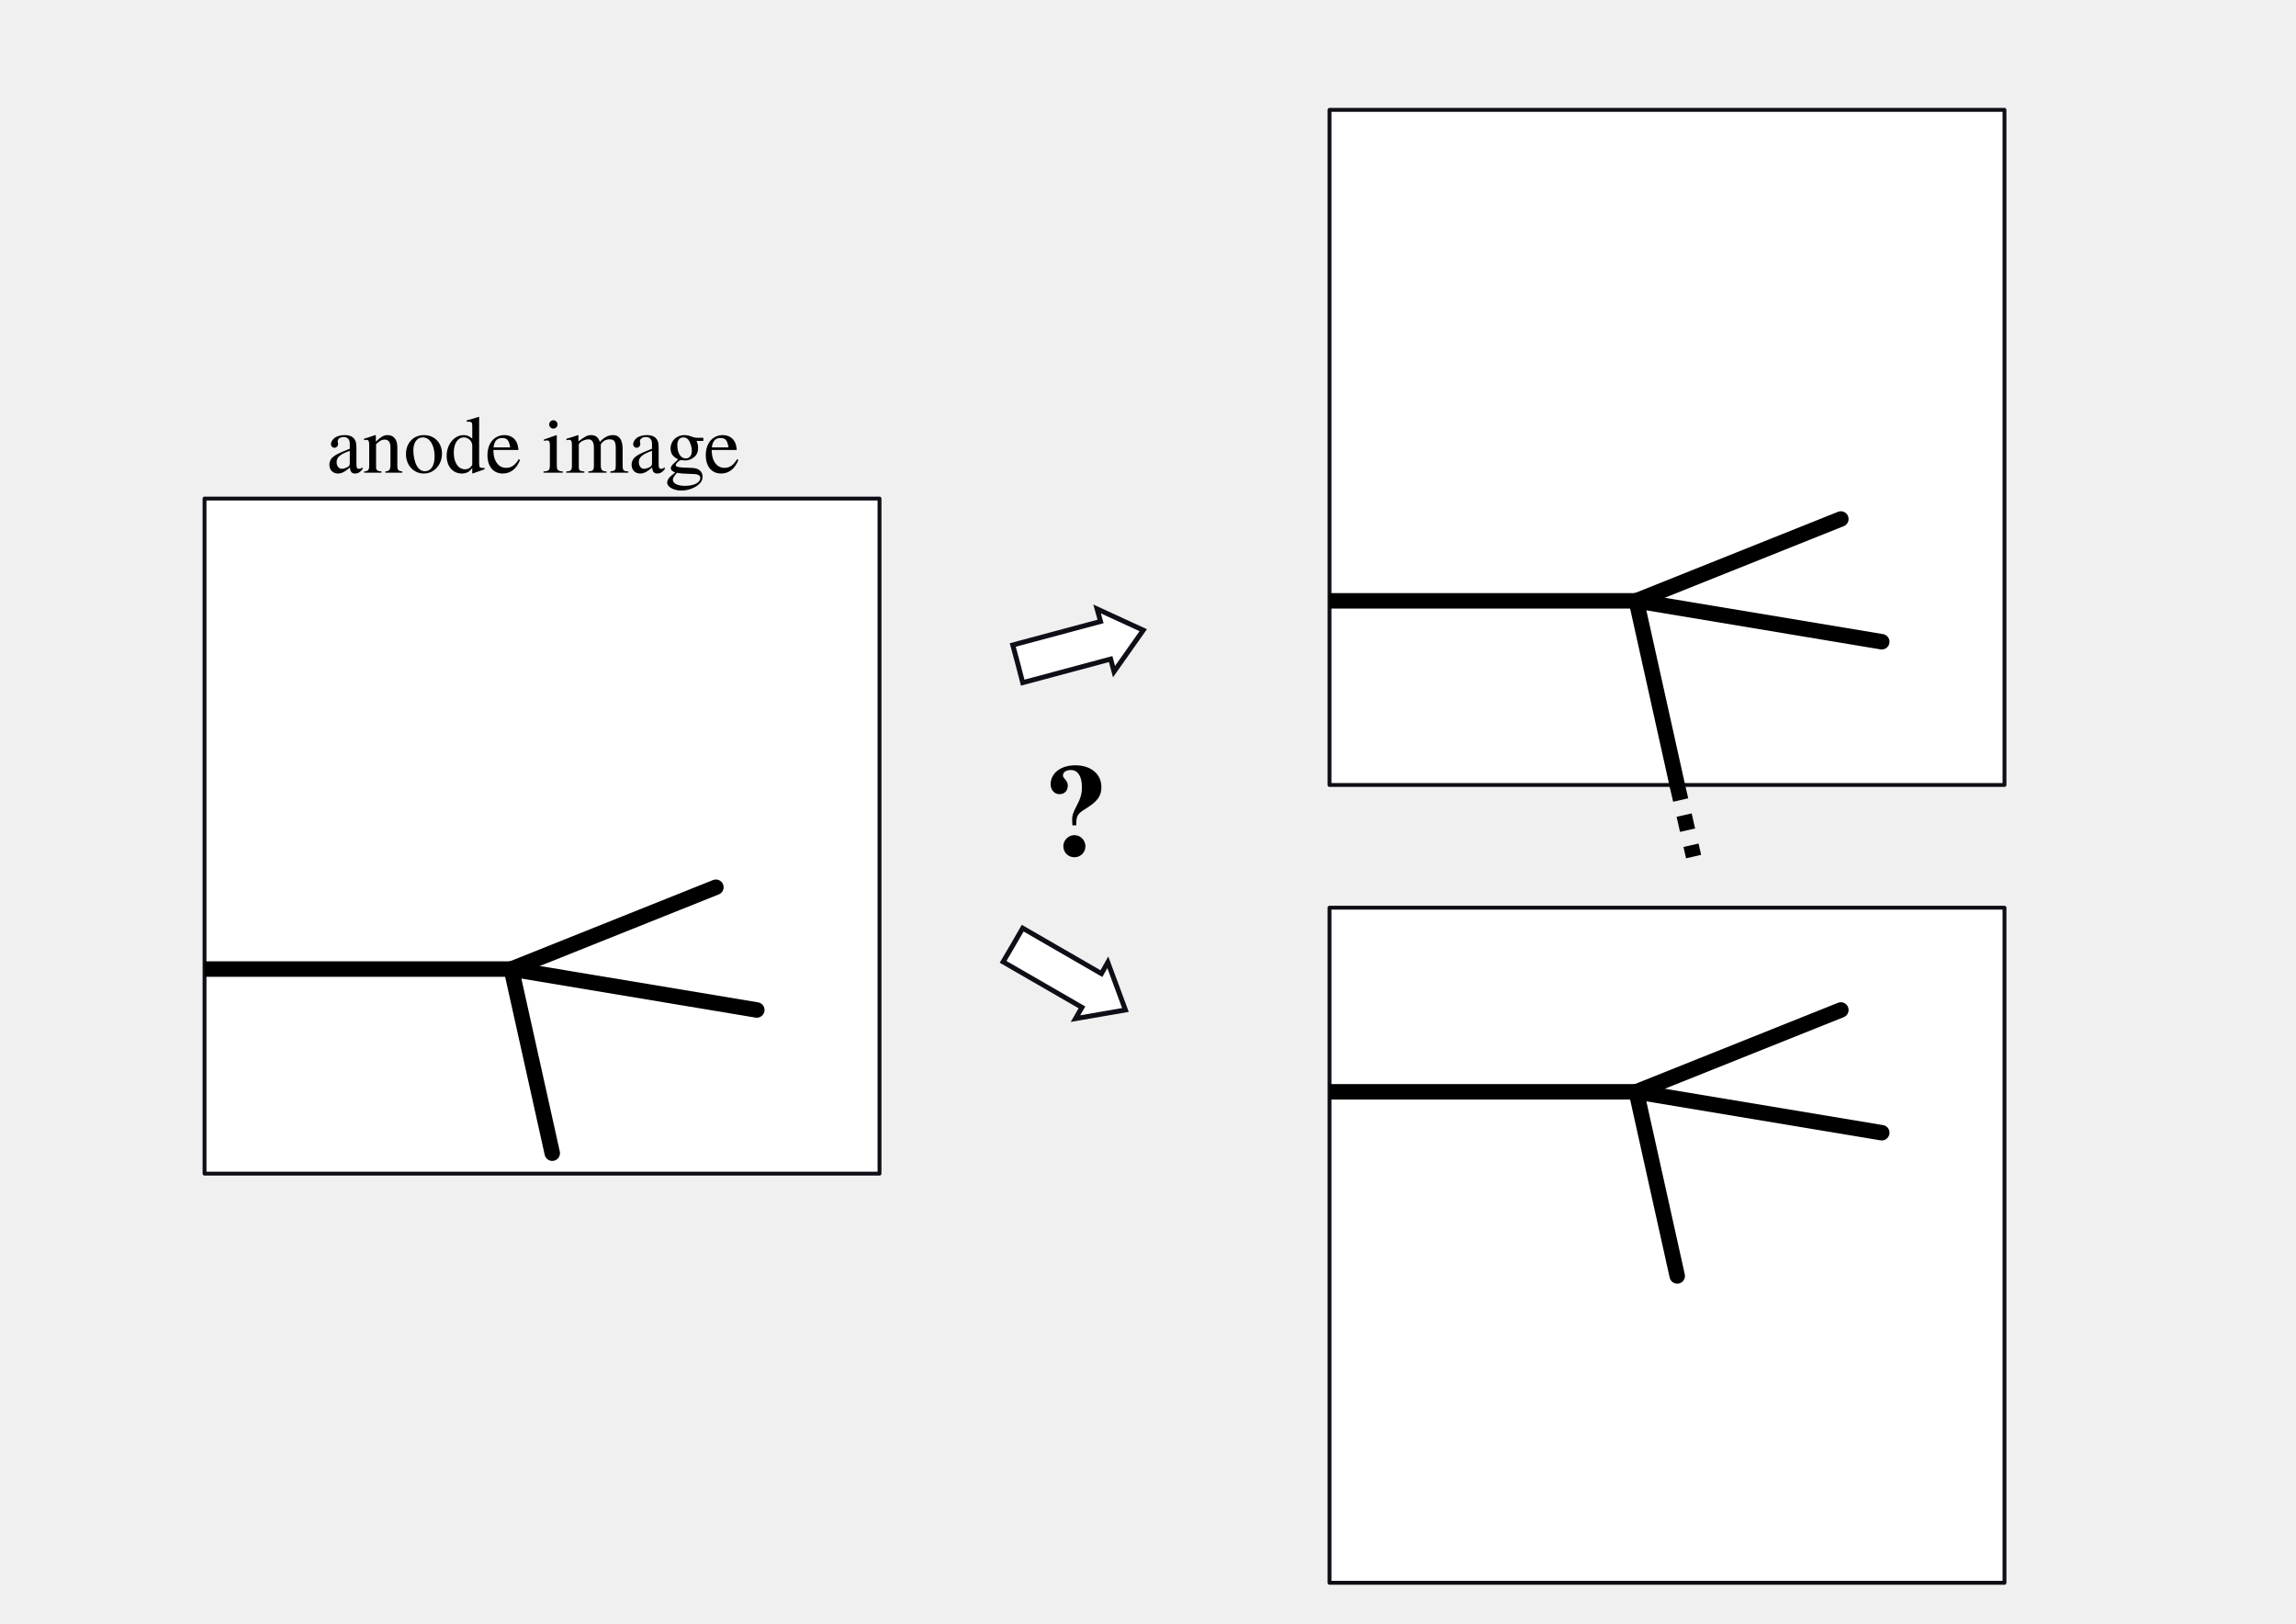
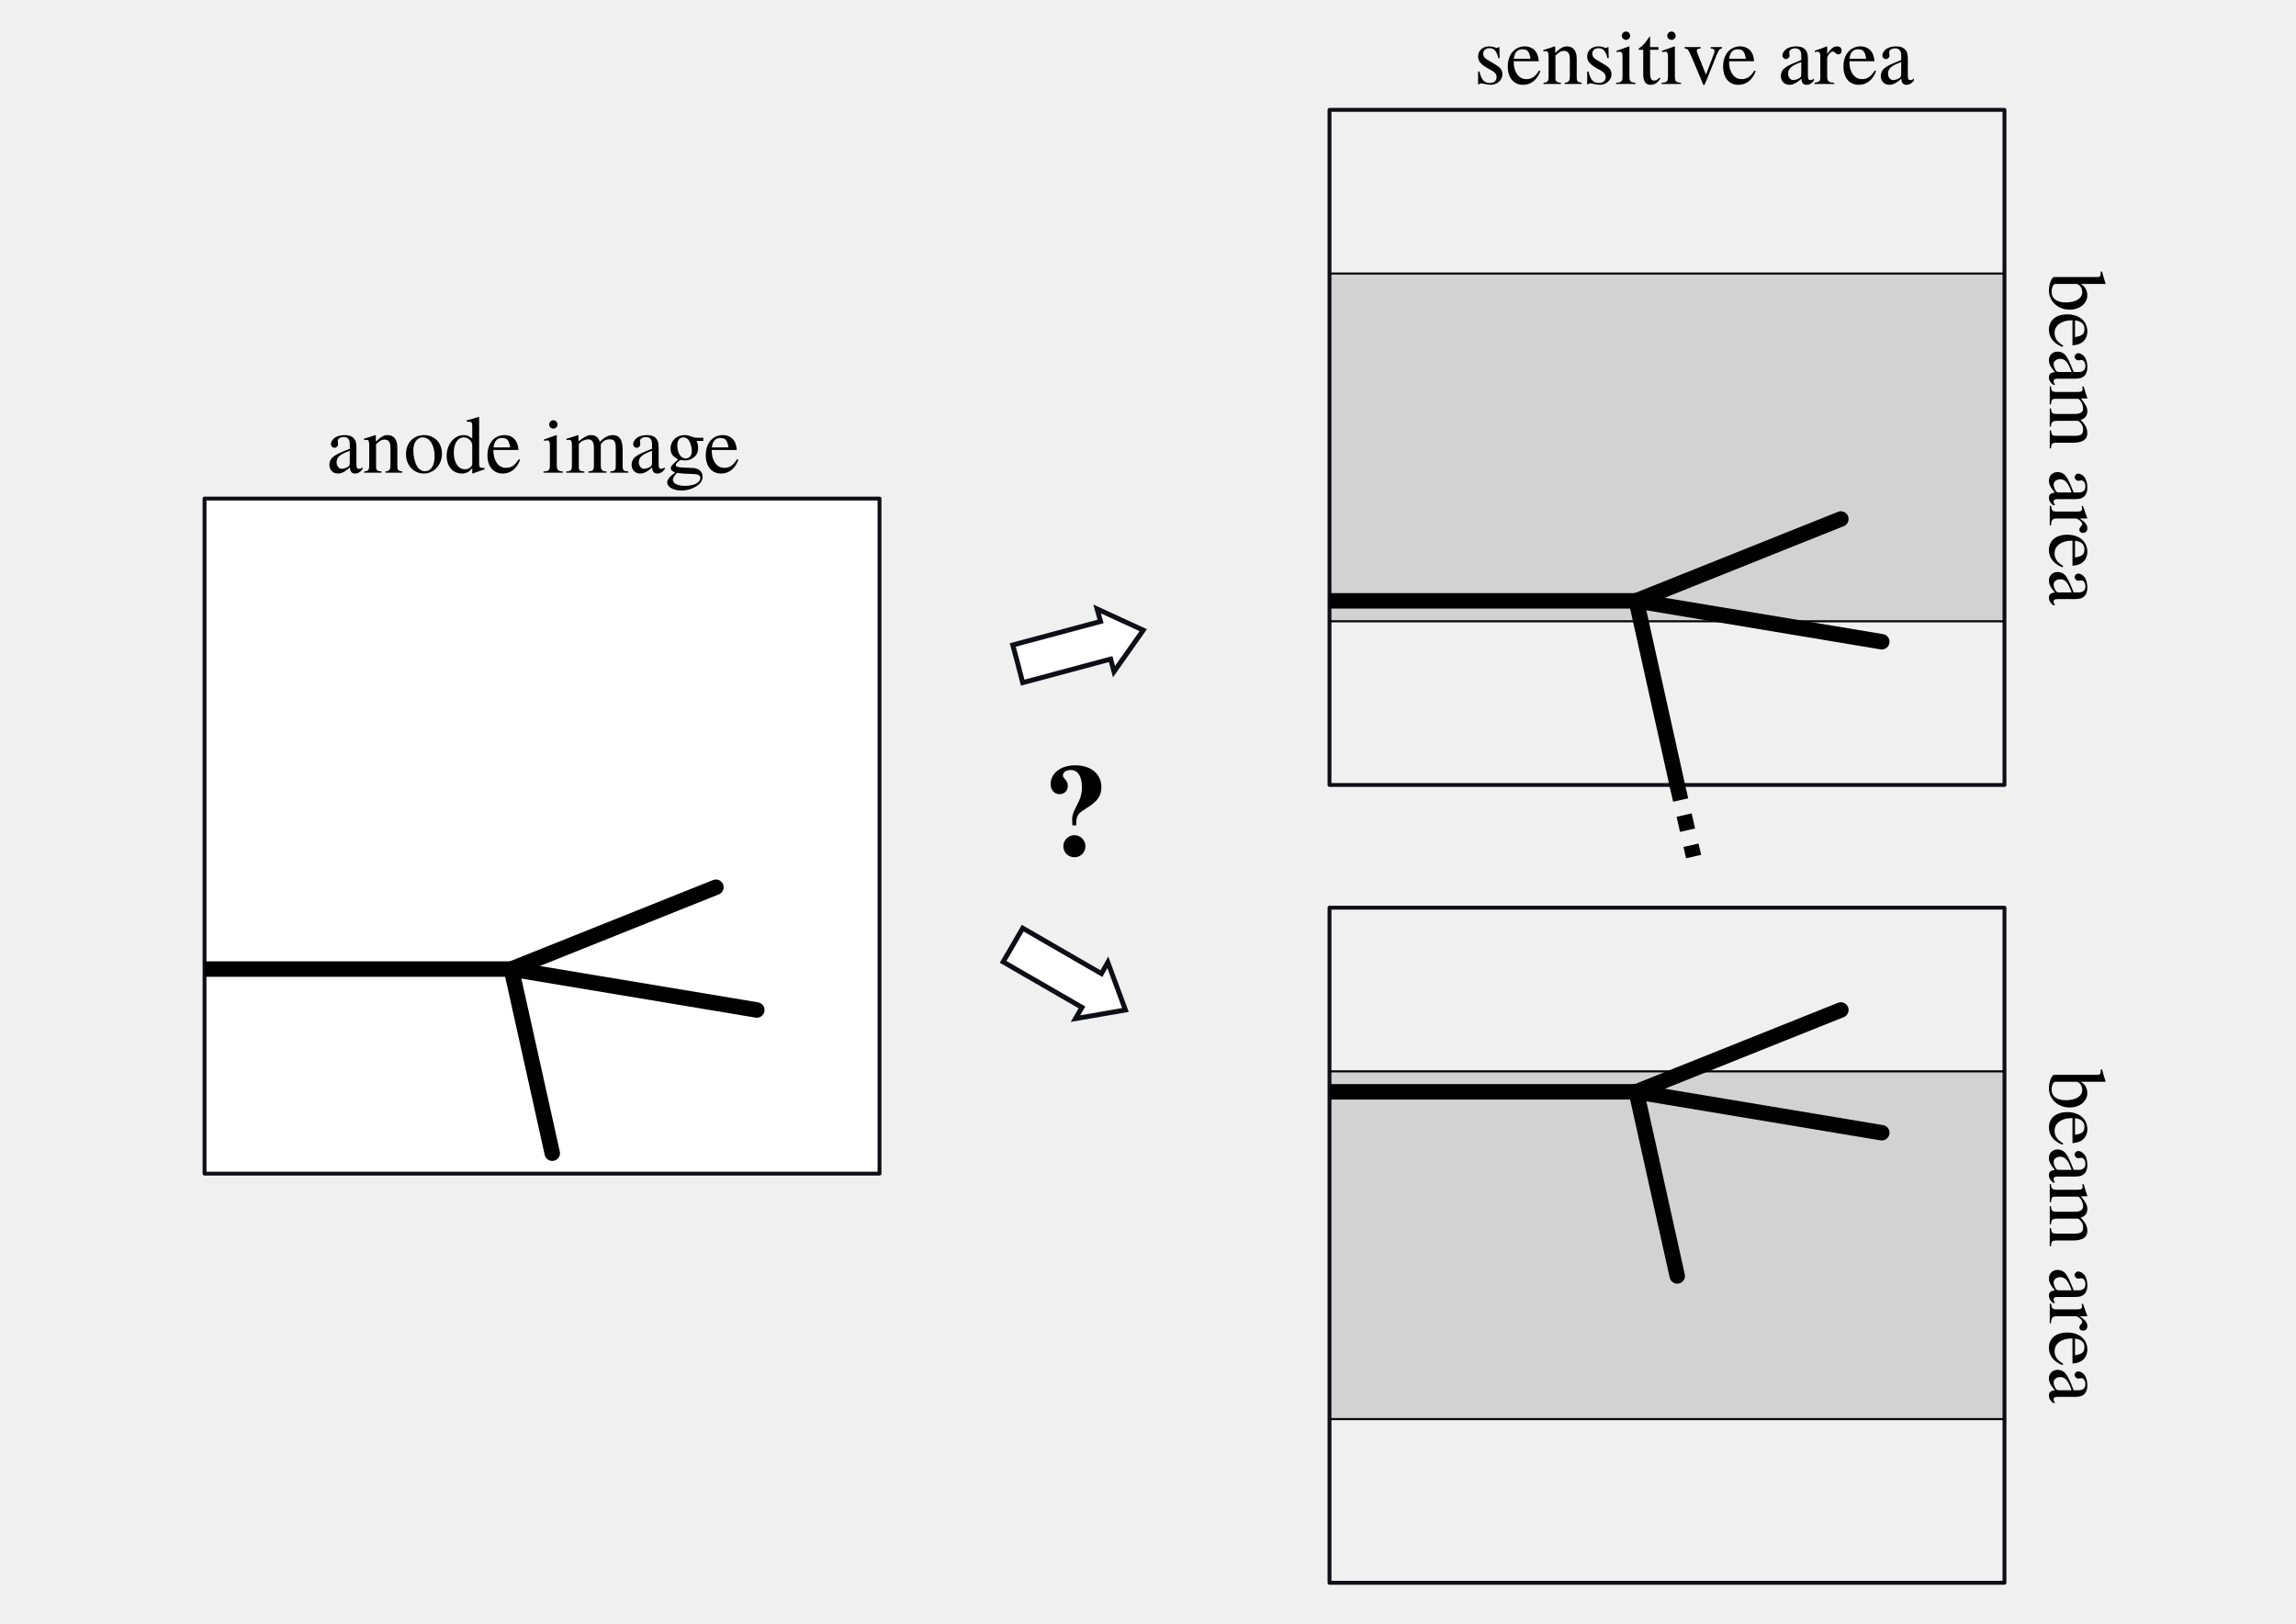
<svg xmlns="http://www.w3.org/2000/svg" width="297mm" height="210mm" viewBox="0 0 297 210" version="1.1" id="svg8">
  <defs id="defs2" />
  <g id="layer1" transform="translate(0,-87)">
+     <rect style="opacity:1;fill:#d2d2d2;fill-opacity:1;stroke:none;stroke-width:1;stroke-linecap:butt;stroke-linejoin:miter;stroke-miterlimit:4;stroke-dasharray:none;stroke-dashoffset:0;stroke-opacity:1" id="rect31169" width="87.312" height="44.979" x="171.979" y="122.375" />
+     <rect style="opacity:1;fill:#d2d2d2;fill-opacity:1;stroke:none;stroke-width:1;stroke-linecap:butt;stroke-linejoin:miter;stroke-miterlimit:4;stroke-dasharray:none;stroke-dashoffset:0;stroke-opacity:1" id="rect31171" width="87.312" height="44.979" x="171.979" y="225.562" />
    <rect style="opacity:1;fill:#ffffff;fill-opacity:1;stroke:#0e0e16;stroke-width:0.5;stroke-linecap:round;stroke-linejoin:round;stroke-miterlimit:4;stroke-dasharray:none;stroke-dashoffset:0;stroke-opacity:1" id="rect817" width="87.312" height="87.312" x="26.458" y="151.479" />
-     <rect style="opacity:1;fill:#ffffff;fill-opacity:1;stroke:#0e0e16;stroke-width:0.5;stroke-linecap:round;stroke-linejoin:round;stroke-miterlimit:4;stroke-dasharray:none;stroke-dashoffset:0;stroke-opacity:1" id="rect817-3" width="87.312" height="87.312" x="171.979" y="101.208" />
-     <rect style="opacity:1;fill:#ffffff;fill-opacity:1;stroke:#0e0e16;stroke-width:0.5;stroke-linecap:round;stroke-linejoin:round;stroke-miterlimit:4;stroke-dasharray:none;stroke-dashoffset:0;stroke-opacity:1" id="rect817-7" width="87.312" height="87.312" x="171.979" y="204.396" />
+     <rect style="opacity:1;fill:none;fill-opacity:1;stroke:#0e0e16;stroke-width:0.5;stroke-linecap:round;stroke-linejoin:round;stroke-miterlimit:4;stroke-dasharray:none;stroke-dashoffset:0;stroke-opacity:1" id="rect817-3" width="87.312" height="87.312" x="171.979" y="101.208" />
+     <rect style="opacity:1;fill:none;fill-opacity:1;stroke:#0e0e16;stroke-width:0.5;stroke-linecap:round;stroke-linejoin:round;stroke-miterlimit:4;stroke-dasharray:none;stroke-dashoffset:0;stroke-opacity:1" id="rect817-7" width="87.312" height="87.312" x="171.979" y="204.396" />
    <path style="fill:none;stroke:#000000;stroke-width:2;stroke-linecap:butt;stroke-linejoin:miter;stroke-miterlimit:4;stroke-dasharray:none;stroke-opacity:1" d="M 26.458,212.333 H 66.146" id="path840" />
    <path style="fill:none;stroke:#000000;stroke-width:2;stroke-linecap:round;stroke-linejoin:miter;stroke-miterlimit:4;stroke-dasharray:none;stroke-opacity:1" d="m 71.437,236.146 -5.292,-23.812" id="path842" />
    <path style="fill:none;stroke:#000000;stroke-width:2;stroke-linecap:round;stroke-linejoin:miter;stroke-miterlimit:4;stroke-dasharray:none;stroke-opacity:1" d="M 92.604,201.75 66.146,212.333" id="path844" />
    <path style="fill:none;stroke:#000000;stroke-width:2;stroke-linecap:round;stroke-linejoin:miter;stroke-miterlimit:4;stroke-dasharray:none;stroke-opacity:1" d="m 97.896,217.625 -31.75,-5.292" id="path846" />
    <path style="fill:none;stroke:#000000;stroke-width:2;stroke-linecap:butt;stroke-linejoin:miter;stroke-miterlimit:4;stroke-dasharray:none;stroke-dashoffset:0;stroke-opacity:1" d="m 171.979,164.708 h 39.688" id="path840-9" />
    <path style="fill:none;stroke:#000000;stroke-width:2;stroke-linecap:round;stroke-linejoin:miter;stroke-miterlimit:4;stroke-dasharray:none;stroke-dashoffset:0;stroke-opacity:1" d="m 216.958,188.521 -5.292,-23.812" id="path842-9" />
    <path style="fill:none;stroke:#000000;stroke-width:2;stroke-linecap:round;stroke-linejoin:miter;stroke-miterlimit:4;stroke-dasharray:none;stroke-dashoffset:0;stroke-opacity:1" d="m 238.125,154.125 -26.458,10.583" id="path844-3" />
    <path style="fill:none;stroke:#000000;stroke-width:2;stroke-linecap:round;stroke-linejoin:miter;stroke-miterlimit:4;stroke-dasharray:none;stroke-dashoffset:0;stroke-opacity:1" d="m 243.417,170 -31.75,-5.292" id="path846-2" />
    <path style="fill:none;stroke:#000000;stroke-width:2;stroke-linecap:butt;stroke-linejoin:miter;stroke-miterlimit:4;stroke-dasharray:none;stroke-opacity:1" d="m 171.979,228.208 h 39.688" id="path840-7" />
    <path style="fill:none;stroke:#000000;stroke-width:2;stroke-linecap:round;stroke-linejoin:miter;stroke-miterlimit:4;stroke-dasharray:none;stroke-opacity:1" d="m 216.958,252.021 -5.292,-23.812" id="path842-5" />
    <path style="fill:none;stroke:#000000;stroke-width:2;stroke-linecap:round;stroke-linejoin:miter;stroke-miterlimit:4;stroke-dasharray:none;stroke-opacity:1" d="m 238.125,217.625 -26.458,10.583" id="path844-1" />
    <path style="fill:none;stroke:#000000;stroke-width:2;stroke-linecap:round;stroke-linejoin:miter;stroke-miterlimit:4;stroke-dasharray:none;stroke-opacity:1" d="m 243.417,233.5 -31.75,-5.292" id="path846-7" />
    <path style="fill:none;stroke:#000000;stroke-width:2;stroke-linecap:butt;stroke-linejoin:miter;stroke-miterlimit:4;stroke-dasharray:2, 2;stroke-dashoffset:0;stroke-opacity:1" d="m 216.958,188.521 2.117,9.26" id="path884" />
    <path style="opacity:1;fill:#ffffff;fill-opacity:1;stroke:#0e0e16;stroke-width:0.635;stroke-linecap:butt;stroke-linejoin:miter;stroke-miterlimit:4;stroke-dasharray:none;stroke-dashoffset:0;stroke-opacity:1" d="m 131.005,170.419 11.36,-3.044 -0.453,-1.618 5.973,2.747 v 0 0 l -3.781,5.361 -0.434,-1.623 -11.378,3.049 -0.632,-2.439 z" id="rect886" />
    <path style="opacity:1;fill:#ffffff;fill-opacity:1;stroke:#0e0e16;stroke-width:0.635;stroke-linecap:butt;stroke-linejoin:miter;stroke-miterlimit:4;stroke-dasharray:none;stroke-dashoffset:0;stroke-opacity:1" d="m 132.292,207.042 10.185,5.881 0.824,-1.464 2.281,6.166 v 0 0 l -6.465,1.117 0.84,-1.454 -10.201,-5.89 1.278,-2.172 z" id="rect886-1" />
    <text xml:space="preserve" style="font-style:normal;font-weight:normal;font-size:10.583px;line-height:1.25;font-family:sans-serif;letter-spacing:0px;word-spacing:0px;fill:#000000;fill-opacity:1;stroke:none;stroke-width:0.265" x="134.938" y="197.652" id="text906">
      <tspan id="tspan904" x="134.938" y="197.652" style="font-style:normal;font-variant:normal;font-weight:bold;font-stretch:normal;font-size:16.933px;font-family:'TeX Gyre Termes';-inkscape-font-specification:'TeX Gyre Termes Bold';stroke-width:0.265">?</tspan>
    </text>
    <text xml:space="preserve" style="font-style:normal;font-weight:normal;font-size:10.583px;line-height:1.25;font-family:sans-serif;letter-spacing:0px;word-spacing:0px;fill:#000000;fill-opacity:1;stroke:none;stroke-width:0.265" x="42.216" y="148.133" id="text910">
      <tspan id="tspan908" x="42.216" y="148.133" style="font-style:normal;font-variant:normal;font-weight:normal;font-stretch:normal;font-family:'TeX Gyre Termes';-inkscape-font-specification:'TeX Gyre Termes';stroke-width:0.265">anode image</tspan>
    </text>
+     <text xml:space="preserve" style="font-style:normal;font-weight:normal;font-size:10.583px;line-height:1.25;font-family:sans-serif;letter-spacing:0px;word-spacing:0px;fill:#000000;fill-opacity:1;stroke:none;stroke-width:0.265" x="190.655" y="97.862" id="text31115">
+       <tspan id="tspan31113" x="190.655" y="97.862" style="font-style:normal;font-variant:normal;font-weight:normal;font-stretch:normal;font-family:'TeX Gyre Termes';-inkscape-font-specification:'TeX Gyre Termes';stroke-width:0.265">sensitive area</tspan>
+     </text>
+     <path style="fill:none;stroke:#000000;stroke-width:0.265px;stroke-linecap:butt;stroke-linejoin:miter;stroke-opacity:1" d="m 171.979,225.562 h 87.312" id="path31119" />
+     <path style="fill:none;stroke:#000000;stroke-width:0.265px;stroke-linecap:butt;stroke-linejoin:miter;stroke-opacity:1" d="m 171.979,122.375 h 87.312" id="path31121" />
+     <path style="fill:none;stroke:#000000;stroke-width:0.265px;stroke-linecap:butt;stroke-linejoin:miter;stroke-opacity:1" d="m 171.979,167.354 h 87.312" id="path31123" />
+     <path style="fill:none;stroke:#000000;stroke-width:0.265px;stroke-linecap:butt;stroke-linejoin:miter;stroke-opacity:1" d="m 171.979,270.542 h 87.312" id="path31125" />
+     <text xml:space="preserve" style="font-style:normal;font-variant:normal;font-weight:normal;font-stretch:normal;font-size:10.583px;line-height:1.25;font-family:'TeX Gyre Termes';-inkscape-font-specification:'TeX Gyre Termes';letter-spacing:0px;word-spacing:0px;fill:#000000;fill-opacity:1;stroke:none;stroke-width:0.265" x="122.096" y="-265.148" id="text31176" transform="rotate(90)">
+       <tspan id="tspan31174" x="122.096" y="-265.148" style="font-style:normal;font-variant:normal;font-weight:normal;font-stretch:normal;font-family:'TeX Gyre Termes';-inkscape-font-specification:'TeX Gyre Termes';stroke-width:0.265">beam area</tspan>
+     </text>
+     <text xml:space="preserve" style="font-style:normal;font-variant:normal;font-weight:normal;font-stretch:normal;font-size:10.583px;line-height:1.25;font-family:'TeX Gyre Termes';-inkscape-font-specification:'TeX Gyre Termes';letter-spacing:0px;word-spacing:0px;fill:#000000;fill-opacity:1;stroke:none;stroke-width:0.265" x="225.283" y="-265.148" id="text31176-4" transform="rotate(90)">
+       <tspan id="tspan31174-3" x="225.283" y="-265.148" style="font-style:normal;font-variant:normal;font-weight:normal;font-stretch:normal;font-family:'TeX Gyre Termes';-inkscape-font-specification:'TeX Gyre Termes';stroke-width:0.265">beam area</tspan>
+     </text>
  </g>
</svg>
